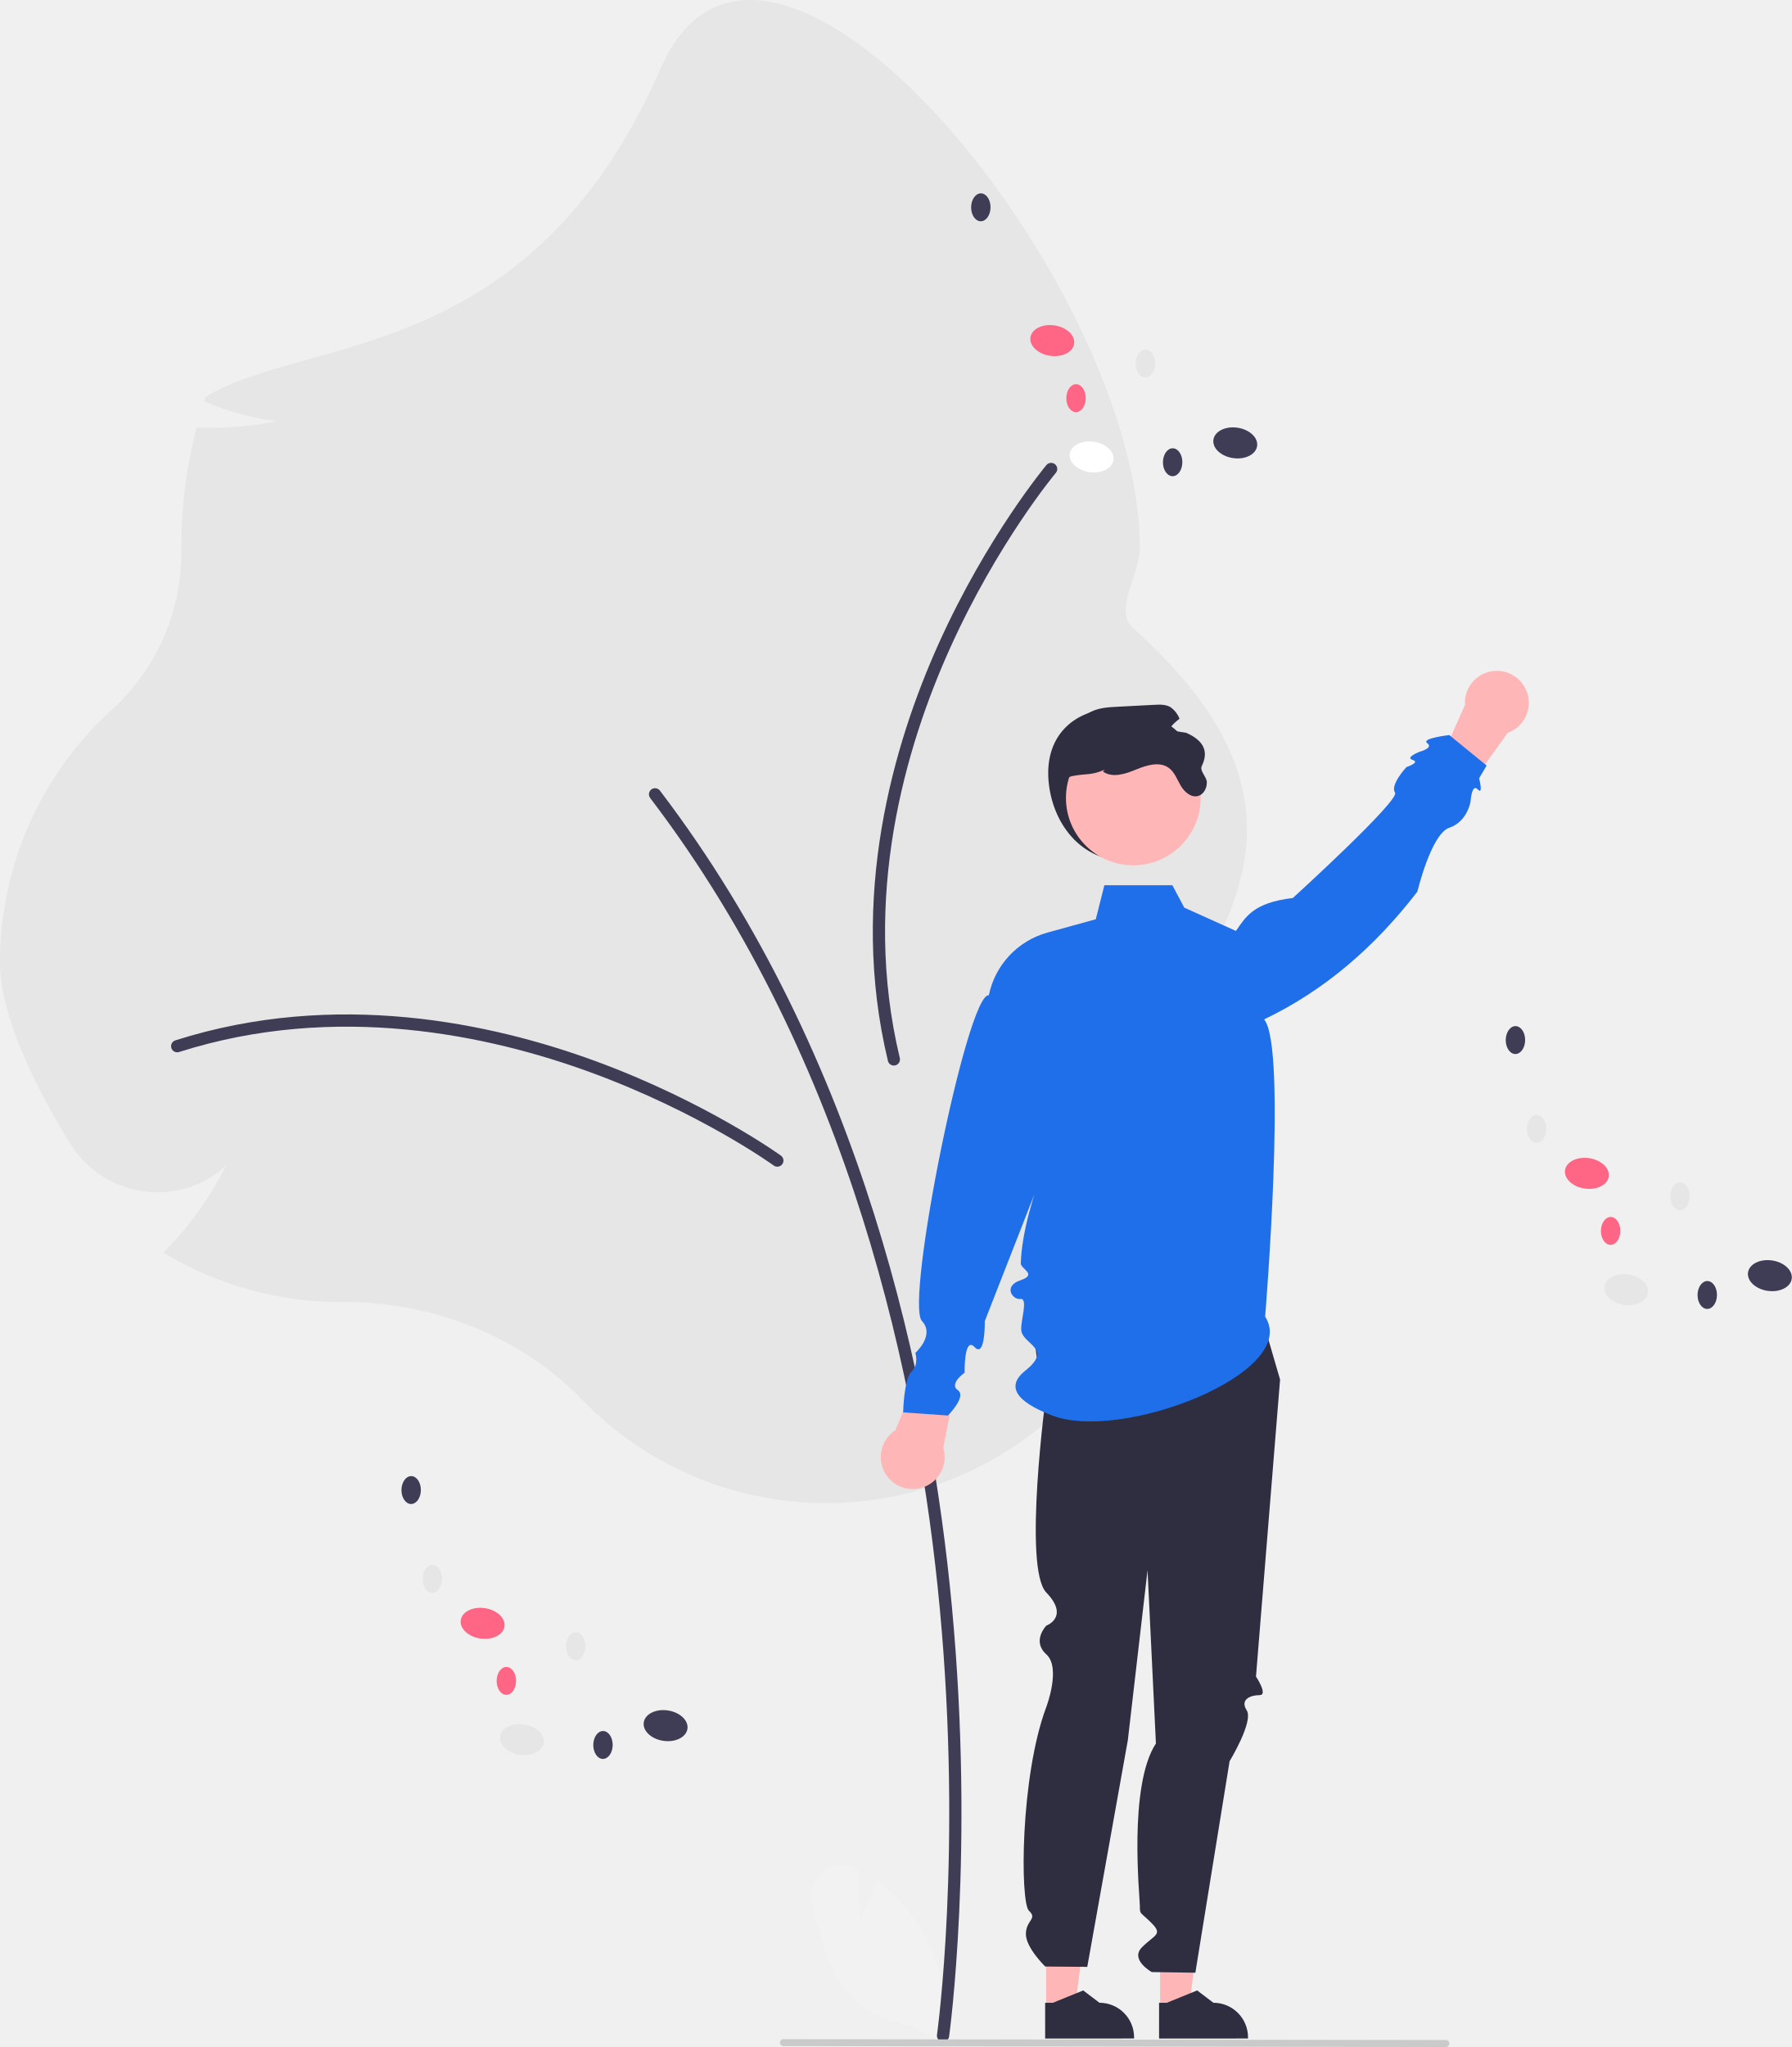
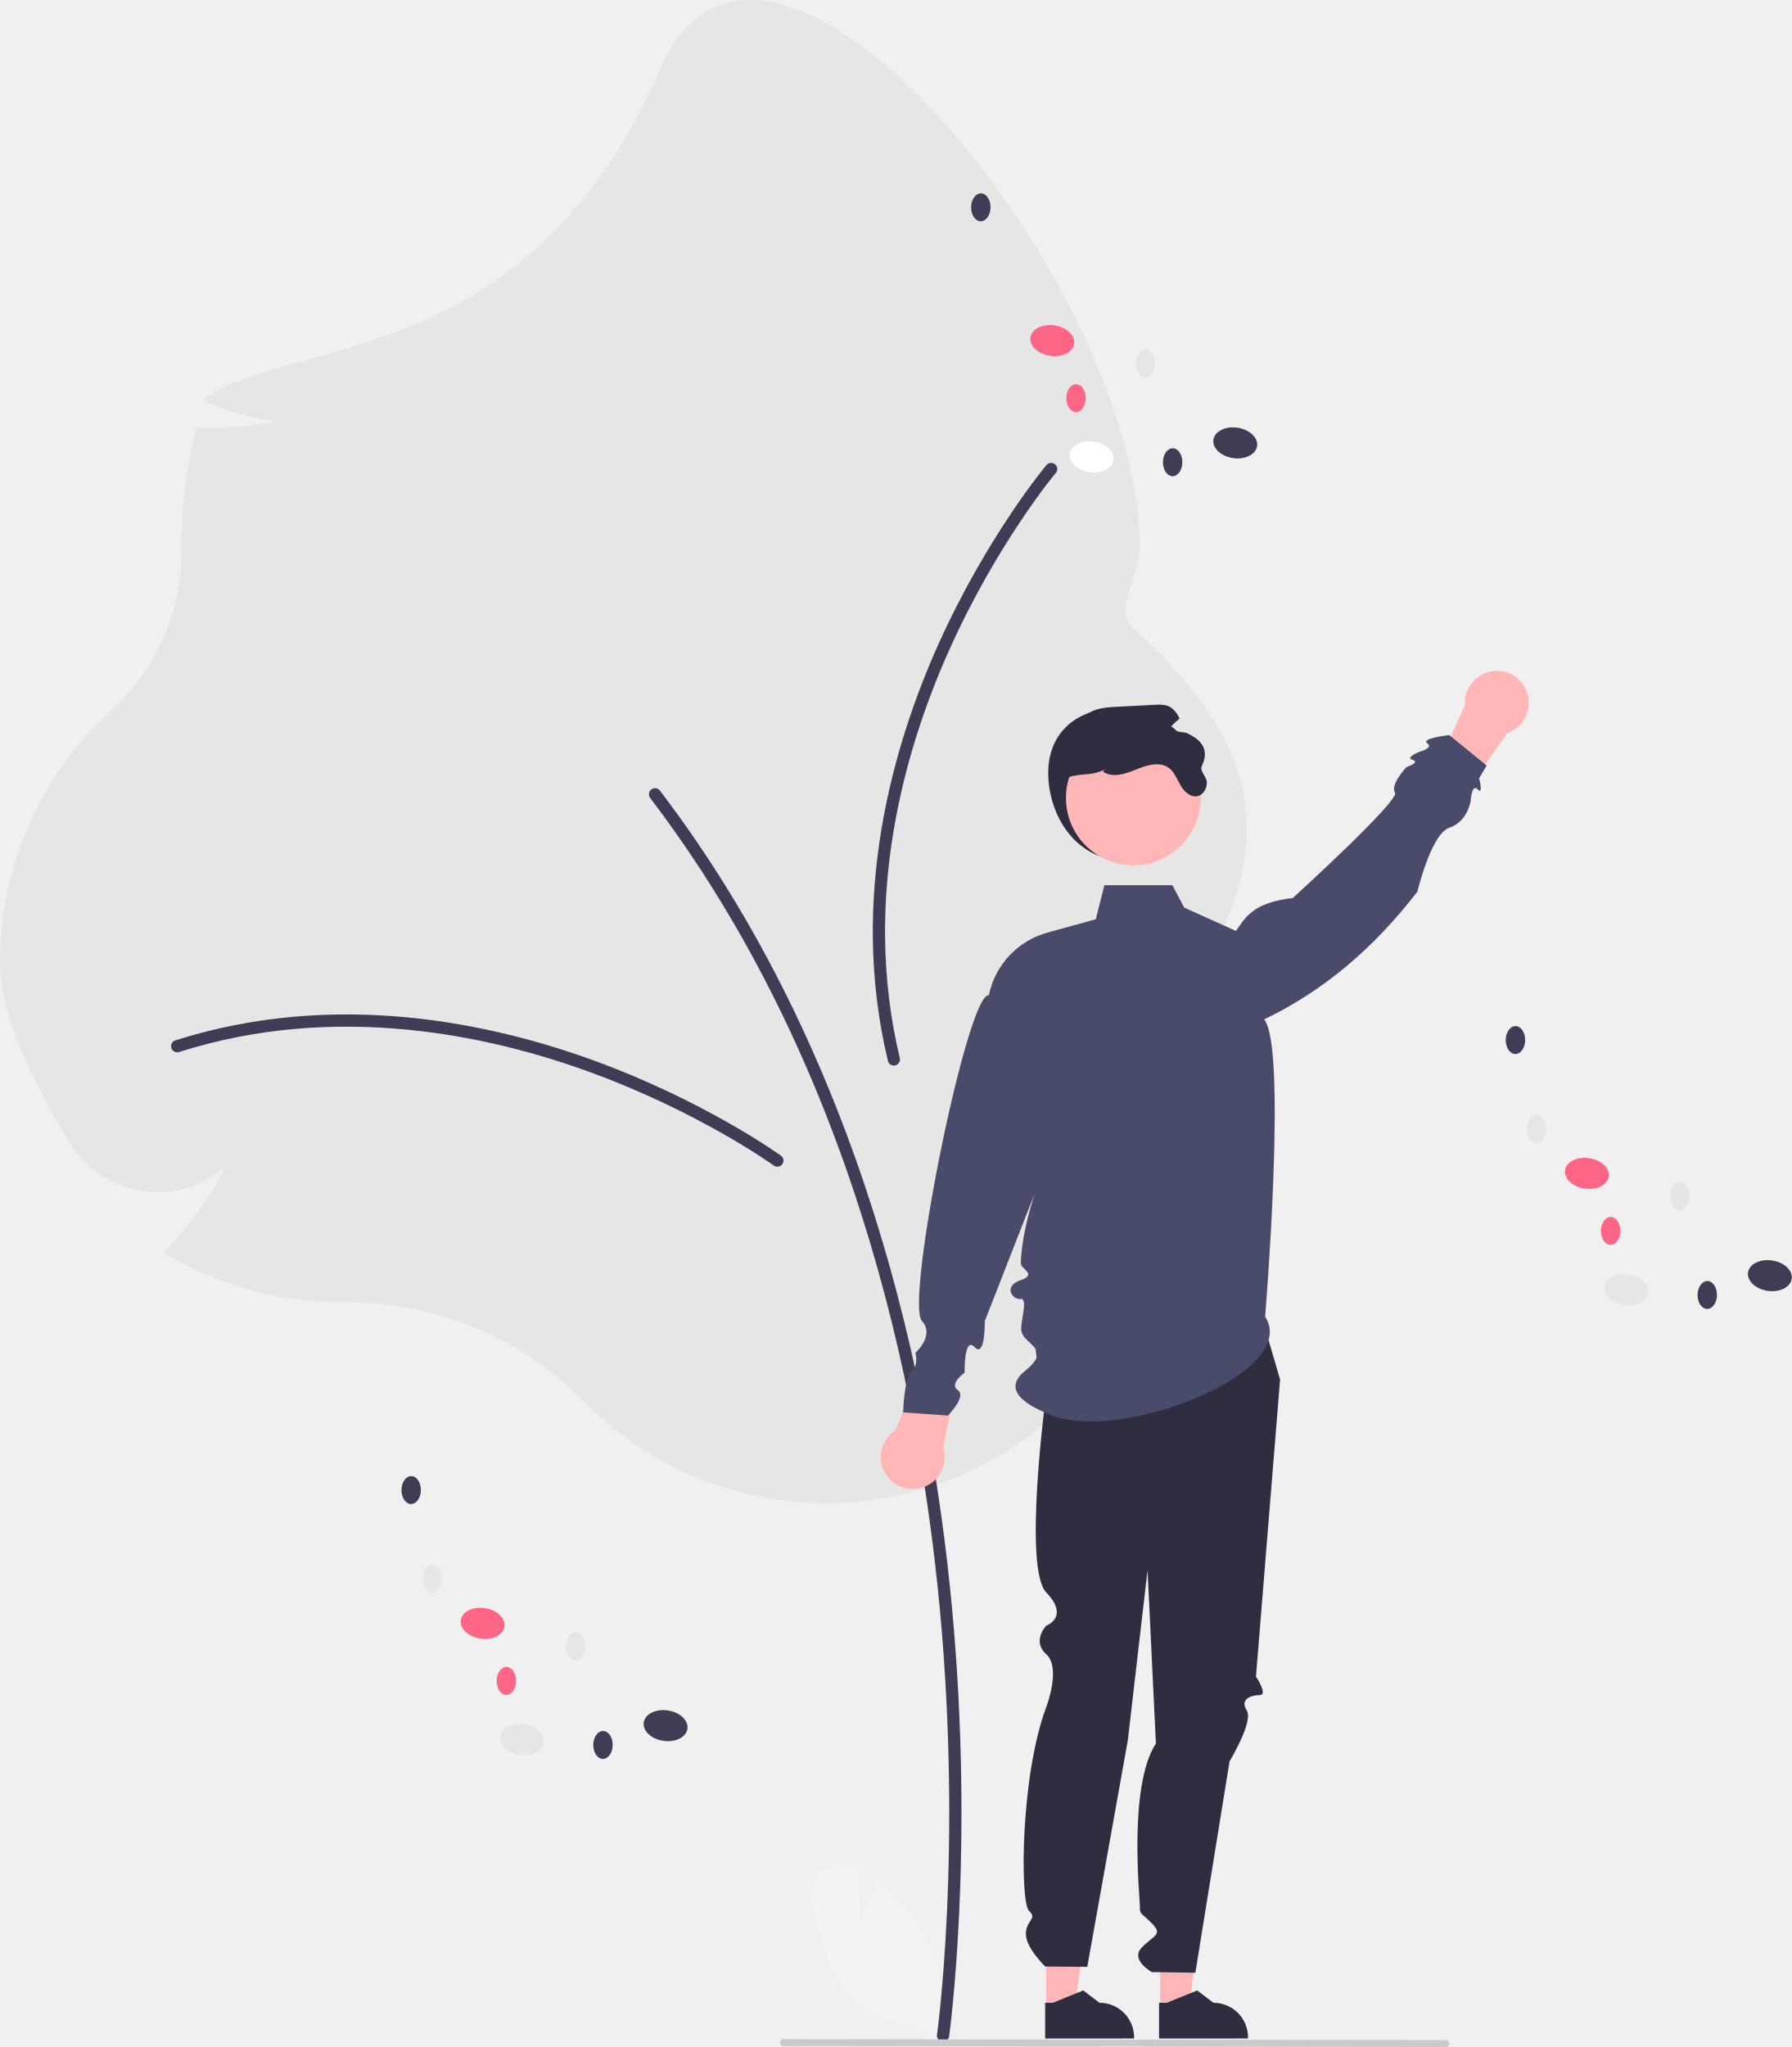
<svg xmlns="http://www.w3.org/2000/svg" data-name="Layer 1" width="613.353" height="700.561" viewBox="0 0 613.353 700.561">
  <path d="M587.667,756.931l-.782-17.576q-.122-.065-.244-.129c-8.376-4.395-17.976,3.561-15.3,12.634,2.517,8.537,4.208,17.74,8.816,25.212a34.144,34.144,0,0,0,25.038,15.779l10.642,6.516a57.215,57.215,0,0,0-12.06-46.364,55.267,55.267,0,0,0-10.157-9.438C591.072,750.285,587.667,756.931,587.667,756.931Z" transform="translate(-293.3236 -99.71938)" fill="#f2f2f2" />
  <path d="M492.391,578.564c-20.488-21.129-50.178-33.247-81.457-33.247l-1.207.003a116.315,116.315,0,0,1-58.635-15.835l-1.852-1.079,1.492-1.537a113.373,113.373,0,0,0,19.993-28.306,34.282,34.282,0,0,1-27.668,8.938,35.104,35.104,0,0,1-25.77-16.506c-10.932-17.738-23.964-42.907-23.964-62.08a116.669,116.669,0,0,1,38.063-86.091,72.651,72.651,0,0,0,24-54.171l-.006-1.453a164.774,164.774,0,0,1,4.891-39.873l.33-1.317,1.355.047a111.391,111.391,0,0,0,26.047-2.182,87.918,87.918,0,0,1-23.36-6.213l-1.458-.59.495-1.494C397.782,214.464,474.758,225.398,519.437,123.175,555.666,40.285,683.493,196.755,683.493,287.199c0,9.229-9.133,21.424-2.296,27.524,73.91,65.938,22.913,108.28,6.835,150.885-3.815,10.109,4.457,21.206,4.457,32.142,0,1.856-.047,3.771-.141,5.693l-.142,2.955-2.464-1.64a81.626,81.626,0,0,1-13.48-11.056,71.135,71.135,0,0,1-2.256,61.412c-7.746,14.619-15.239,25.085-22.272,31.105a116.29,116.29,0,0,1-159.343-7.656Z" transform="translate(-293.3236 -99.71938)" fill="#e6e6e6" />
  <path d="M616.132,798.499a2.093,2.093,0,0,0,2.07-1.798c.089-.625,8.8-63.454.977-146.956-7.225-77.116-30.429-188.191-99.939-279.415a2.094,2.094,0,1,0-3.33,2.538c68.91,90.436,91.926,200.696,99.101,277.267,7.778,83.016-.865,145.355-.953,145.975a2.095,2.095,0,0,0,2.075,2.389Z" transform="translate(-293.3236 -99.71938)" fill="#3f3d56" />
  <path d="M559.407,499.005a2.093,2.093,0,0,0,1.232-3.787c-.252-.183-25.681-18.506-63.697-32.425-35.143-12.866-88.582-24.53-143.597-7.02a2.093,2.093,0,1,0,1.27,3.989c53.888-17.15,106.359-5.679,140.888,6.963,37.473,13.72,62.427,31.7,62.675,31.88A2.085,2.085,0,0,0,559.407,499.005Z" transform="translate(-293.3236 -99.71938)" fill="#3f3d56" />
  <path d="M655.22,260.373a2.093,2.093,0,0,0-3.688-1.502c-.201.238-20.307,24.282-36.928,61.196-15.363,34.125-30.845,86.585-17.343,142.719a2.093,2.093,0,1,0,4.07-.979c-13.224-54.983,1.996-106.491,17.091-140.021,16.383-36.388,36.113-59.982,36.311-60.216A2.085,2.085,0,0,0,655.22,260.373Z" transform="translate(-293.3236 -99.71938)" fill="#3f3d56" />
  <path d="M652.386,368.317c1.766,14.25,11.641,26,26,26a26,26,0,0,0,26-26c0-14.359-11.702-24.672-26-26C663.216,340.908,650.119,350.021,652.386,368.317Z" transform="translate(-293.3236 -99.71938)" fill="#2f2e41" />
  <polygon points="397.105 687.328 407.006 687.327 411.716 649.137 397.103 649.138 397.105 687.328" fill="#ffb6b6" />
  <path d="M690.081,797.376l30.447-.001v-.385A11.851,11.851,0,0,0,708.677,785.139H708.676l-5.562-4.219-10.377,4.22-2.658 0Z" transform="translate(-293.3236 -99.71938)" fill="#2f2e41" />
  <polygon points="358.105 687.328 368.006 687.327 372.716 649.137 358.103 649.138 358.105 687.328" fill="#ffb6b6" />
  <path d="M651.081,797.376l30.447-.001v-.385A11.851,11.851,0,0,0,669.677,785.139H669.676l-5.562-4.219-10.377,4.22-2.658 0Z" transform="translate(-293.3236 -99.71938)" fill="#2f2e41" />
  <path d="M724.501,547.856l7,24L723.254,673.501s4.246,6.355,1.246,6.355-6.847,1.409-4.423,5.205-5.86,17.421-5.86,17.421l-11.717,72.374-14.929-.22s-7.59-4.228-3.33-8.504,7.26-4.276,3.26-8.276-4-2.795-4-5.898-4.008-41.016,5.496-55.559l-2.864-59.295-6.745,58.161-13.888,77.591-14.382-.118s-6.643-6.403-6.63-11.142,4.104-5.133,1.058-7.936-3.046-45.866,5.954-69.803c0,0,5.091-13.374-.012-17.957s-.006-9.827-.006-9.827,8.082-2.921-.007-11.339-.044-67.949-.044-67.949-8.843-24.031.113-33.48S724.501,547.856,724.501,547.856Z" transform="translate(-293.3236 -99.71938)" fill="#2f2e41" />
  <path d="M599.826,589.206l12.489-30.182,9.84,5.467-5.943,30.703a10.935,10.935,0,1,1-16.387-5.987Z" transform="translate(-293.3236 -99.71938)" fill="#ffb6b6" />
  <path d="M809.4,350.535l-19.003,26.568-8.345-7.554,12.745-28.558A10.935,10.935,0,1,1,809.4,350.535Z" transform="translate(-293.3236 -99.71938)" fill="#ffb6b6" />
-   <path d="M726.386,550.317c12.326,19.118-49.631,43.381-73.404,33.64-4.163-1.706-18.482-7.339-8.694-15.15s-1.135-8.91-1.393-13.994c-.173-3.399,2.459-10.856-.287-10.536s-5.96-4.381.021-6.404.064-3.868.117-5.788c.572-20.955,16.65-54.287,16.65-54.287l-28.971,74.057s.214,12.812-3.48,8.897-3.426,8.757-3.426,8.757-5.494,3.834-2.335,5.968-3.401,8.694-3.401,8.694l-15.307-1.093s.24-11.371,2.853-13.885,1.33-6.471,1.33-6.471,6.805-6.023,2.243-10.914c-5.867-6.29,15.524-112.53,22.906-111.478a28.12,28.12,0,0,1,20.08-21.452l16.532-4.552,2.936-11.647h23.279l4.055,7.653,17.698,7.987c3.334-4.704,5.825-9.66,19.475-11.267,0,0,36.783-33.467,34.987-36.08s3.906-8.731,3.906-8.731,4.87-1.594,2.122-2.445,2.446-2.818,2.446-2.818,4.81-1.264,2.542-2.928,7.571-2.758,7.571-2.758l12.767,10.417-2.58,4.375s1.573,5.958-.48,3.783-2.44,4.137-2.44,4.137-1.049,6.912-7.267,8.994S778.502,404.863,778.502,404.863c-14.665,19.067-31.971,33.941-52.48,43.733C734.015,457.771,726.386,550.317,726.386,550.317Z" transform="translate(-293.3236 -99.71938)" fill="#1f6feb" />
+   <path d="M726.386,550.317c12.326,19.118-49.631,43.381-73.404,33.64-4.163-1.706-18.482-7.339-8.694-15.15s-1.135-8.91-1.393-13.994c-.173-3.399,2.459-10.856-.287-10.536s-5.96-4.381.021-6.404.064-3.868.117-5.788c.572-20.955,16.65-54.287,16.65-54.287l-28.971,74.057s.214,12.812-3.48,8.897-3.426,8.757-3.426,8.757-5.494,3.834-2.335,5.968-3.401,8.694-3.401,8.694l-15.307-1.093s.24-11.371,2.853-13.885,1.33-6.471,1.33-6.471,6.805-6.023,2.243-10.914c-5.867-6.29,15.524-112.53,22.906-111.478a28.12,28.12,0,0,1,20.08-21.452l16.532-4.552,2.936-11.647h23.279l4.055,7.653,17.698,7.987c3.334-4.704,5.825-9.66,19.475-11.267,0,0,36.783-33.467,34.987-36.08s3.906-8.731,3.906-8.731,4.87-1.594,2.122-2.445,2.446-2.818,2.446-2.818,4.81-1.264,2.542-2.928,7.571-2.758,7.571-2.758l12.767,10.417-2.58,4.375s1.573,5.958-.48,3.783-2.44,4.137-2.44,4.137-1.049,6.912-7.267,8.994S778.502,404.863,778.502,404.863c-14.665,19.067-31.971,33.941-52.48,43.733C734.015,457.771,726.386,550.317,726.386,550.317Z" transform="translate(-293.3236 -99.71938)" fill="#484B6A" />
  <circle cx="387.937" cy="273.086" r="23.056" fill="#ffb6b6" />
  <path d="M657.386,375.317c.73,5.01,5,12,4,12s-8.11-20.653-1-22c5.157-.977,6.31-.12,11.13-2.21l-.68.64c3.19,2.32,7.63.89,11.27-.62,3.65-1.5,8.08-2.93,11.28-.62,2.01,1.45,2.86,3.97,4.11,6.11,1.25,2.15,3.56,4.18,5.94,3.52,1.91-.53,3.01-2.67,3-4.65s-2.588-3.864-1.72-5.64c2.573-5.264.259-8.853-5.35-11.33q-3.06-.465-6.12-.95a17.358,17.358,0,0,1,3.84-3.86,8.774,8.774,0,0,0-3.1-3.97c-1.63-.97-3.65-.9-5.54-.8q-6.33.33-12.65.66c-3.12.16-6.35.35-9.14,1.78-3.48,1.79-5.76,5.28-7.42,8.83C655.516,360.187,656.106,366.607,657.386,375.317Z" transform="translate(-293.3236 -99.71938)" fill="#2f2e41" />
  <path d="M561.476,799.973l226.75.307a1.191,1.191,0,1,0,0-2.381l-226.75-.307a1.191,1.191,0,0,0,0,2.381Z" transform="translate(-293.3236 -99.71938)" fill="#cacaca" />
  <ellipse cx="471.988" cy="695.094" rx="5.257" ry="7.557" transform="translate(-577.1442 962.365) rotate(-81.72174)" fill="#e6e6e6" />
  <ellipse cx="521.16" cy="690.296" rx="5.257" ry="7.557" transform="translate(-530.3043 1006.917) rotate(-81.72174)" fill="#3f3d56" />
  <ellipse cx="458.524" cy="655.286" rx="5.257" ry="7.557" transform="translate(-549.2768 914.9641) rotate(-81.72174)" fill="#ff6584" />
  <ellipse cx="441.313" cy="640.043" rx="4.776" ry="3.322" transform="translate(-495.3721 976.7843) rotate(-89.56675)" fill="#e6e6e6" />
  <ellipse cx="434.067" cy="609.671" rx="4.776" ry="3.322" transform="translate(-472.1923 939.3968) rotate(-89.56675)" fill="#3f3d56" />
  <ellipse cx="490.412" cy="663.123" rx="4.776" ry="3.322" transform="translate(-469.7236 1048.788) rotate(-89.56675)" fill="#e6e6e6" />
  <ellipse cx="466.651" cy="674.987" rx="4.776" ry="3.322" transform="translate(-505.1694 1036.801) rotate(-89.56675)" fill="#ff6584" />
  <ellipse cx="499.728" cy="696.915" rx="4.776" ry="3.322" transform="translate(-494.2694 1091.639) rotate(-89.56675)" fill="#3f3d56" />
  <ellipse cx="849.988" cy="541.094" rx="5.257" ry="7.557" transform="translate(-101.1735 1204.599) rotate(-81.72174)" fill="#e6e6e6" />
  <ellipse cx="899.16" cy="536.296" rx="5.257" ry="7.557" transform="translate(-54.33364 1249.151) rotate(-81.72174)" fill="#3f3d56" />
  <ellipse cx="836.524" cy="501.286" rx="5.257" ry="7.557" transform="matrix(0.14398, -0.98958, 0.98958, 0.14398, -73.30606, 1157.199)" fill="#ff6584" />
  <ellipse cx="819.313" cy="486.043" rx="4.776" ry="3.322" transform="translate(33.76519 1201.938) rotate(-89.56675)" fill="#e6e6e6" />
  <ellipse cx="812.067" cy="455.671" rx="4.776" ry="3.322" transform="translate(56.94499 1164.55) rotate(-89.56675)" fill="#3f3d56" />
  <ellipse cx="868.412" cy="509.123" rx="4.776" ry="3.322" transform="translate(59.41371 1273.942) rotate(-89.56675)" fill="#e6e6e6" />
  <ellipse cx="844.651" cy="520.987" rx="4.776" ry="3.322" transform="translate(23.96793 1261.955) rotate(-89.56675)" fill="#ff6584" />
  <ellipse cx="877.728" cy="542.915" rx="4.776" ry="3.322" transform="translate(34.86796 1316.793) rotate(-89.56675)" fill="#3f3d56" />
  <ellipse cx="666.988" cy="256.094" rx="5.257" ry="7.557" transform="translate(24.20544 779.5407) rotate(-81.72174)" fill="#fff" />
  <ellipse cx="716.16" cy="251.296" rx="5.257" ry="7.557" transform="translate(71.04527 824.0926) rotate(-81.72174)" fill="#3f3d56" />
  <ellipse cx="653.524" cy="216.286" rx="5.257" ry="7.557" transform="translate(52.07285 732.1398) rotate(-81.72174)" fill="#ff6584" />
  <ellipse cx="636.313" cy="201.043" rx="4.776" ry="3.322" transform="translate(137.1408 736.0982) rotate(-89.56675)" fill="#e6e6e6" />
  <ellipse cx="629.067" cy="170.671" rx="4.776" ry="3.322" transform="translate(160.3206 698.7107) rotate(-89.56675)" fill="#3f3d56" />
  <ellipse cx="685.412" cy="224.123" rx="4.776" ry="3.322" transform="translate(162.7893 808.102) rotate(-89.56675)" fill="#e6e6e6" />
  <ellipse cx="661.651" cy="235.987" rx="4.776" ry="3.322" transform="translate(127.3435 796.1152) rotate(-89.56675)" fill="#ff6584" />
  <ellipse cx="694.728" cy="257.915" rx="4.776" ry="3.322" transform="translate(138.2436 850.9534) rotate(-89.56675)" fill="#3f3d56" />
</svg>
